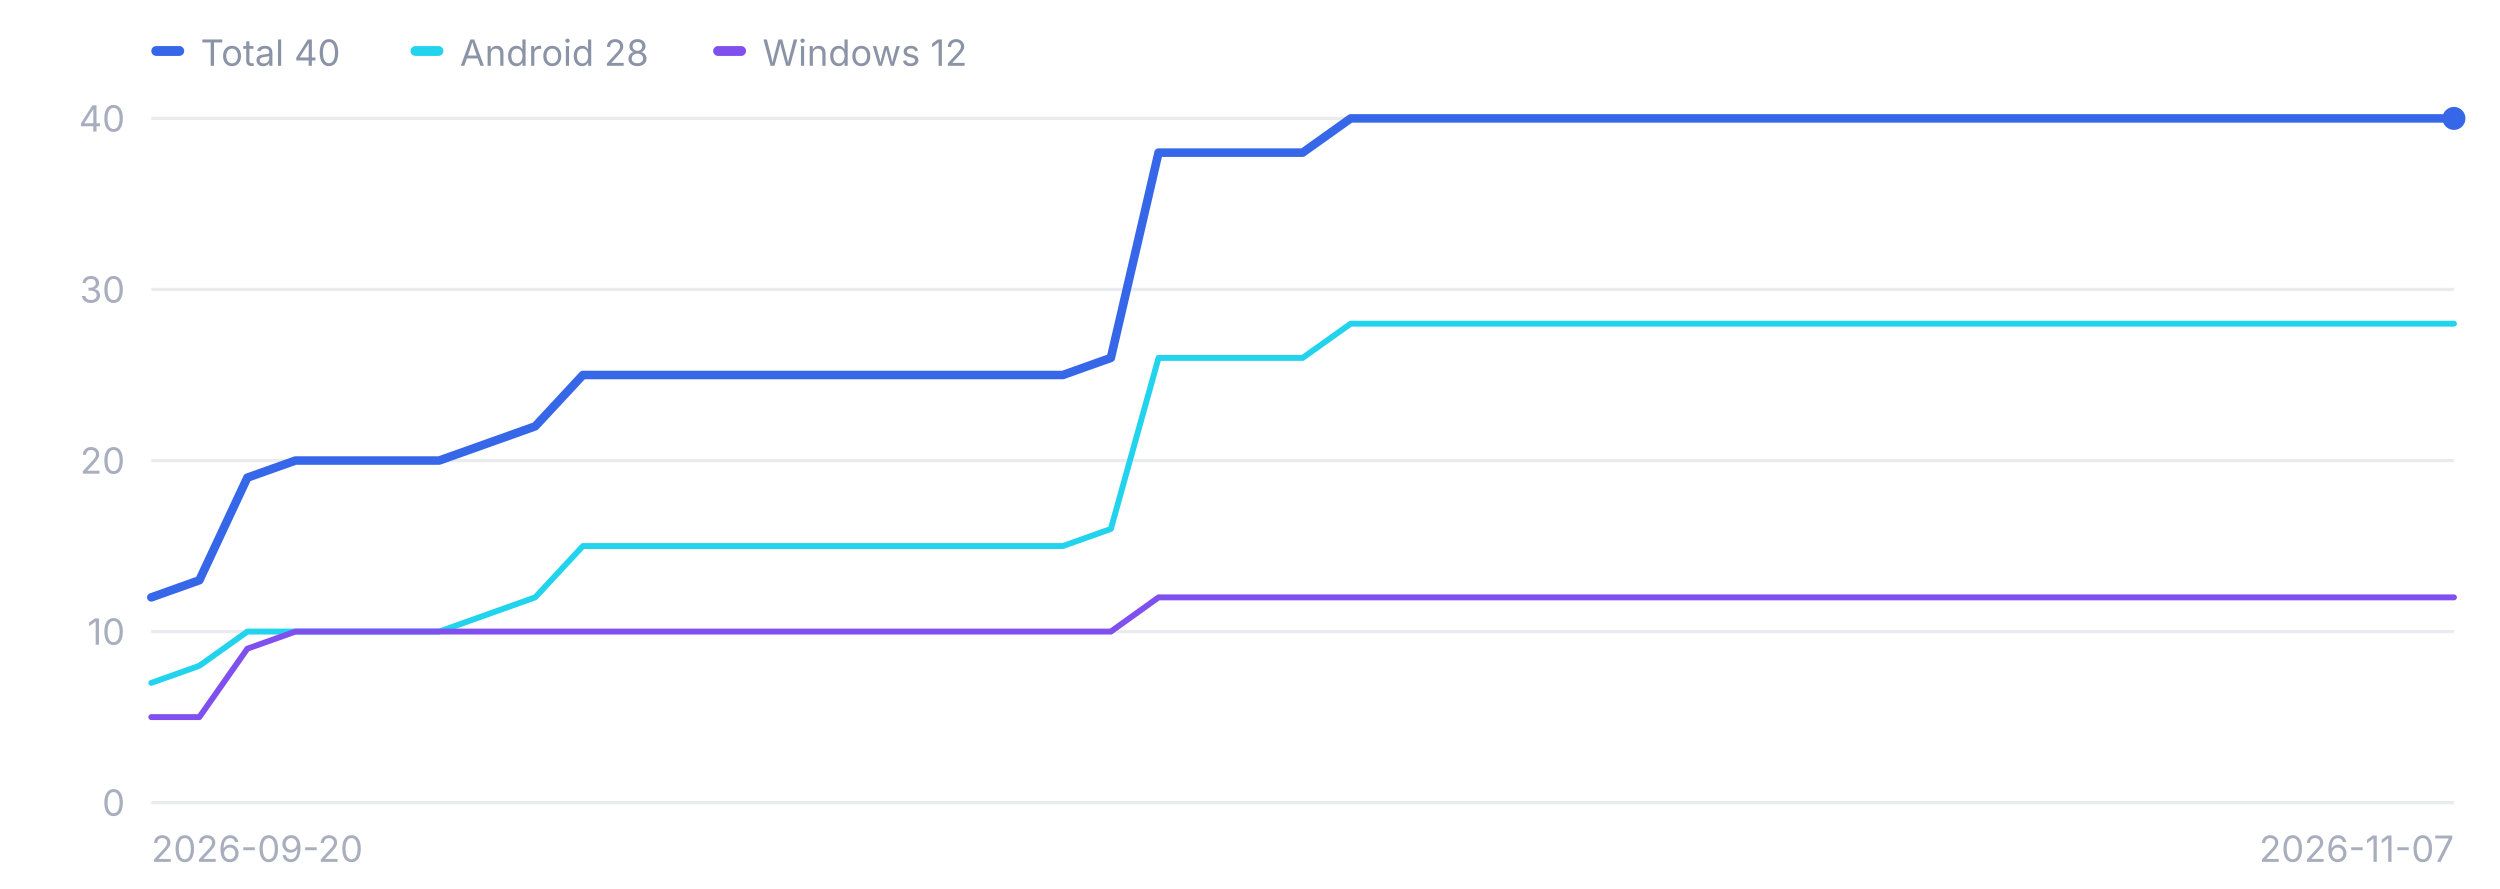
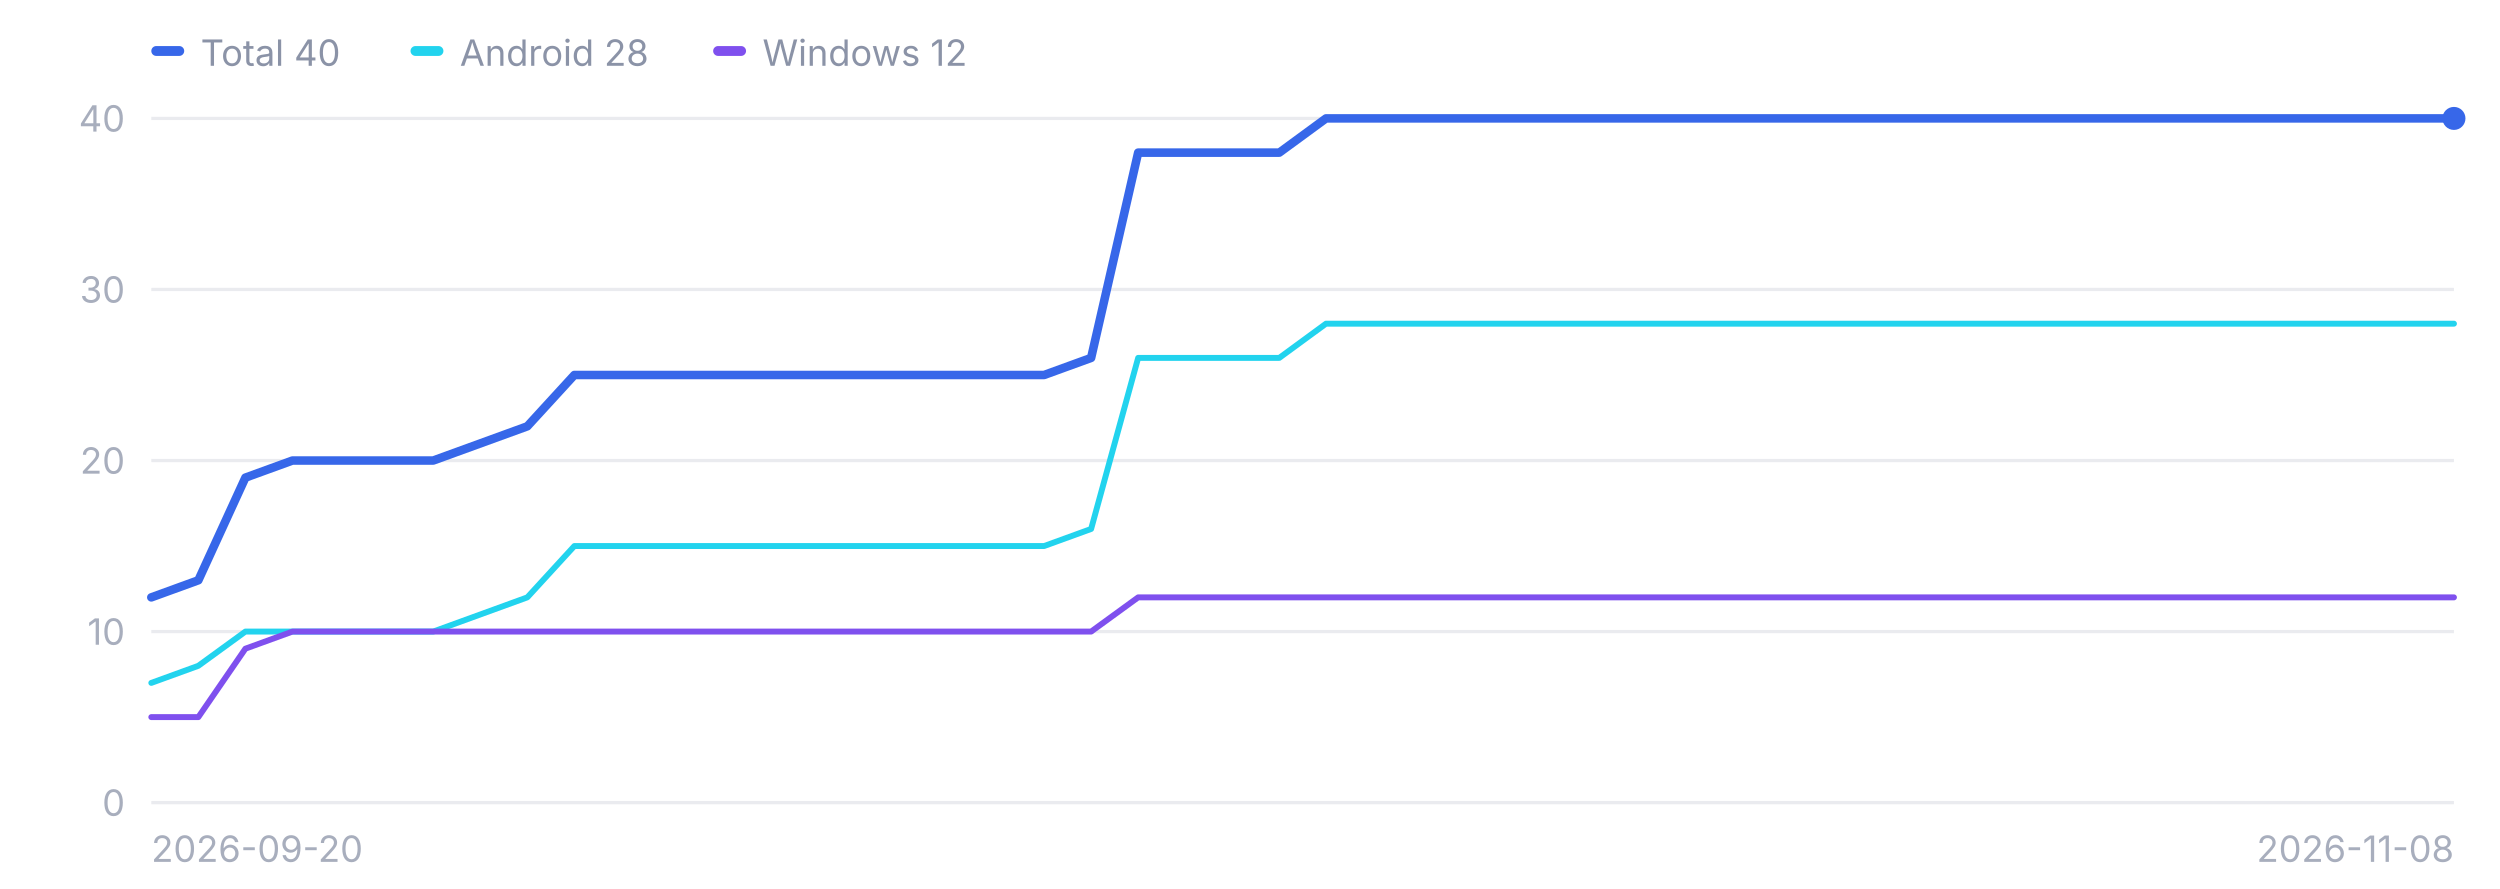
<svg xmlns="http://www.w3.org/2000/svg" width="760" height="270" viewBox="0 0 760 270" role="img" aria-label="CubePilot downloads over time. Latest total 40.">
  <style>text{font-family:system-ui,-apple-system,Segoe UI,sans-serif}</style>
  <line x1="46" y1="244.0" x2="746" y2="244.0" stroke="#8b93a7" stroke-opacity="0.18" stroke-width="1" />
  <text x="38" y="248.0" text-anchor="end" font-size="11" fill="#8b93a7" fill-opacity="0.75">0</text>
  <line x1="46" y1="192.0" x2="746" y2="192.0" stroke="#8b93a7" stroke-opacity="0.18" stroke-width="1" />
  <text x="38" y="196.0" text-anchor="end" font-size="11" fill="#8b93a7" fill-opacity="0.75">10</text>
  <line x1="46" y1="140.0" x2="746" y2="140.0" stroke="#8b93a7" stroke-opacity="0.18" stroke-width="1" />
  <text x="38" y="144.0" text-anchor="end" font-size="11" fill="#8b93a7" fill-opacity="0.75">20</text>
  <line x1="46" y1="88.0" x2="746" y2="88.0" stroke="#8b93a7" stroke-opacity="0.18" stroke-width="1" />
  <text x="38" y="92.0" text-anchor="end" font-size="11" fill="#8b93a7" fill-opacity="0.75">30</text>
  <line x1="46" y1="36.0" x2="746" y2="36.0" stroke="#8b93a7" stroke-opacity="0.18" stroke-width="1" />
  <text x="38" y="40.0" text-anchor="end" font-size="11" fill="#8b93a7" fill-opacity="0.75">40</text>
-   <polyline points="46.0,207.6 60.6,202.4 75.2,192.0 89.8,192.0 104.3,192.0 118.9,192.0 133.5,192.0 148.1,186.8 162.7,181.6 177.2,166.0 191.8,166.0 206.4,166.0 221.0,166.0 235.6,166.0 250.2,166.0 264.8,166.0 279.3,166.0 293.9,166.0 308.5,166.0 323.1,166.0 337.7,160.8 352.2,108.8 366.8,108.8 381.4,108.8 396.0,108.8 410.6,98.4 425.2,98.4 439.8,98.4 454.3,98.4 468.9,98.4 483.5,98.4 498.1,98.4 512.7,98.4 527.2,98.4 541.8,98.4 556.4,98.4 571.0,98.4 585.6,98.4 600.2,98.4 614.8,98.4 629.3,98.4 643.9,98.4 658.5,98.4 673.1,98.4 687.7,98.4 702.2,98.4 716.8,98.4 731.4,98.4 746.0,98.4" fill="none" stroke="#22D3EE" stroke-width="1.8" stroke-linejoin="round" stroke-linecap="round" />
-   <polyline points="46.0,218.0 60.6,218.0 75.2,197.2 89.8,192.0 104.3,192.0 118.9,192.0 133.5,192.0 148.1,192.0 162.7,192.0 177.2,192.0 191.8,192.0 206.4,192.0 221.0,192.0 235.6,192.0 250.2,192.0 264.8,192.0 279.3,192.0 293.9,192.0 308.5,192.0 323.1,192.0 337.7,192.0 352.2,181.6 366.8,181.6 381.4,181.6 396.0,181.6 410.6,181.6 425.2,181.6 439.8,181.6 454.3,181.6 468.9,181.6 483.5,181.6 498.1,181.6 512.7,181.6 527.2,181.6 541.8,181.6 556.4,181.6 571.0,181.6 585.6,181.6 600.2,181.6 614.8,181.6 629.3,181.6 643.9,181.6 658.5,181.6 673.1,181.6 687.7,181.6 702.2,181.6 716.8,181.6 731.4,181.6 746.0,181.6" fill="none" stroke="#7F50EE" stroke-width="1.8" stroke-linejoin="round" stroke-linecap="round" />
-   <polyline points="46.0,181.6 60.6,176.4 75.2,145.2 89.8,140.0 104.3,140.0 118.9,140.0 133.5,140.0 148.1,134.8 162.7,129.6 177.2,114.0 191.8,114.0 206.4,114.0 221.0,114.0 235.6,114.0 250.2,114.0 264.8,114.0 279.3,114.0 293.9,114.0 308.5,114.0 323.1,114.0 337.7,108.8 352.2,46.4 366.8,46.4 381.4,46.4 396.0,46.4 410.6,36.0 425.2,36.0 439.8,36.0 454.3,36.0 468.9,36.0 483.5,36.0 498.1,36.0 512.7,36.0 527.2,36.0 541.8,36.0 556.4,36.0 571.0,36.0 585.6,36.0 600.2,36.0 614.8,36.0 629.3,36.0 643.9,36.0 658.5,36.0 673.1,36.0 687.7,36.0 702.2,36.0 716.8,36.0 731.4,36.0 746.0,36.0" fill="none" stroke="#3767E9" stroke-width="2.6" stroke-linejoin="round" stroke-linecap="round" />
+   <polyline points="46.0,207.6 60.3,202.4 74.6,192.0 88.9,192.0 103.1,192.0 117.4,192.0 131.7,192.0 146.0,186.8 160.3,181.6 174.6,166.0 188.9,166.0 203.1,166.0 217.4,166.0 231.7,166.0 246.0,166.0 260.3,166.0 274.6,166.0 288.9,166.0 303.1,166.0 317.4,166.0 331.7,160.8 346.0,108.8 360.3,108.8 374.6,108.8 388.9,108.8 403.1,98.4 417.4,98.4 431.7,98.4 446.0,98.4 460.3,98.4 474.6,98.4 488.9,98.4 503.1,98.4 517.4,98.4 531.7,98.4 546.0,98.4 560.3,98.4 574.6,98.4 588.9,98.4 603.1,98.4 617.4,98.4 631.7,98.4 646.0,98.4 660.3,98.4 674.6,98.4 688.9,98.4 703.1,98.4 717.4,98.4 731.7,98.4 746.0,98.4" fill="none" stroke="#22D3EE" stroke-width="1.8" stroke-linejoin="round" stroke-linecap="round" />
+   <polyline points="46.0,218.0 60.3,218.0 74.6,197.2 88.9,192.0 103.1,192.0 117.4,192.0 131.7,192.0 146.0,192.0 160.3,192.0 174.6,192.0 188.9,192.0 203.1,192.0 217.4,192.0 231.7,192.0 246.0,192.0 260.3,192.0 274.6,192.0 288.9,192.0 303.1,192.0 317.4,192.0 331.7,192.0 346.0,181.6 360.3,181.6 374.6,181.6 388.9,181.6 403.1,181.6 417.4,181.6 431.7,181.6 446.0,181.6 460.3,181.6 474.6,181.6 488.9,181.6 503.1,181.6 517.4,181.6 531.7,181.6 546.0,181.6 560.3,181.6 574.6,181.6 588.9,181.6 603.1,181.6 617.4,181.6 631.7,181.6 646.0,181.6 660.3,181.6 674.6,181.6 688.9,181.6 703.1,181.6 717.4,181.6 731.7,181.6 746.0,181.6" fill="none" stroke="#7F50EE" stroke-width="1.8" stroke-linejoin="round" stroke-linecap="round" />
+   <polyline points="46.0,181.6 60.3,176.4 74.6,145.2 88.9,140.0 103.1,140.0 117.4,140.0 131.7,140.0 146.0,134.8 160.3,129.6 174.6,114.0 188.9,114.0 203.1,114.0 217.4,114.0 231.7,114.0 246.0,114.0 260.3,114.0 274.6,114.0 288.9,114.0 303.1,114.0 317.4,114.0 331.7,108.8 346.0,46.4 360.3,46.4 374.6,46.4 388.9,46.4 403.1,36.0 417.4,36.0 431.7,36.0 446.0,36.0 460.3,36.0 474.6,36.0 488.9,36.0 503.1,36.0 517.4,36.0 531.7,36.0 546.0,36.0 560.3,36.0 574.6,36.0 588.9,36.0 603.1,36.0 617.4,36.0 631.7,36.0 646.0,36.0 660.3,36.0 674.6,36.0 688.9,36.0 703.1,36.0 717.4,36.0 731.7,36.0 746.0,36.0" fill="none" stroke="#3767E9" stroke-width="2.6" stroke-linejoin="round" stroke-linecap="round" />
  <circle cx="746.0" cy="36.0" r="3.5" fill="#3767E9" />
  <text x="46" y="262" font-size="11" fill="#8b93a7" fill-opacity="0.75">2026-09-20</text>
-   <text x="746" y="262" text-anchor="end" font-size="11" fill="#8b93a7" fill-opacity="0.75">2026-11-07</text>
+   <text x="746" y="262" text-anchor="end" font-size="11" fill="#8b93a7" fill-opacity="0.75">2026-11-08</text>
  <rect x="46" y="14" width="10" height="3" rx="1.5" fill="#3767E9" />
  <text x="61" y="20" font-size="11" fill="#8b93a7">Total 40</text>
  <rect x="124.8" y="14" width="10" height="3" rx="1.5" fill="#22D3EE" />
  <text x="139.8" y="20" font-size="11" fill="#8b93a7">Android 28</text>
  <rect x="216.8" y="14" width="10" height="3" rx="1.5" fill="#7F50EE" />
  <text x="231.8" y="20" font-size="11" fill="#8b93a7">Windows 12</text>
</svg>
